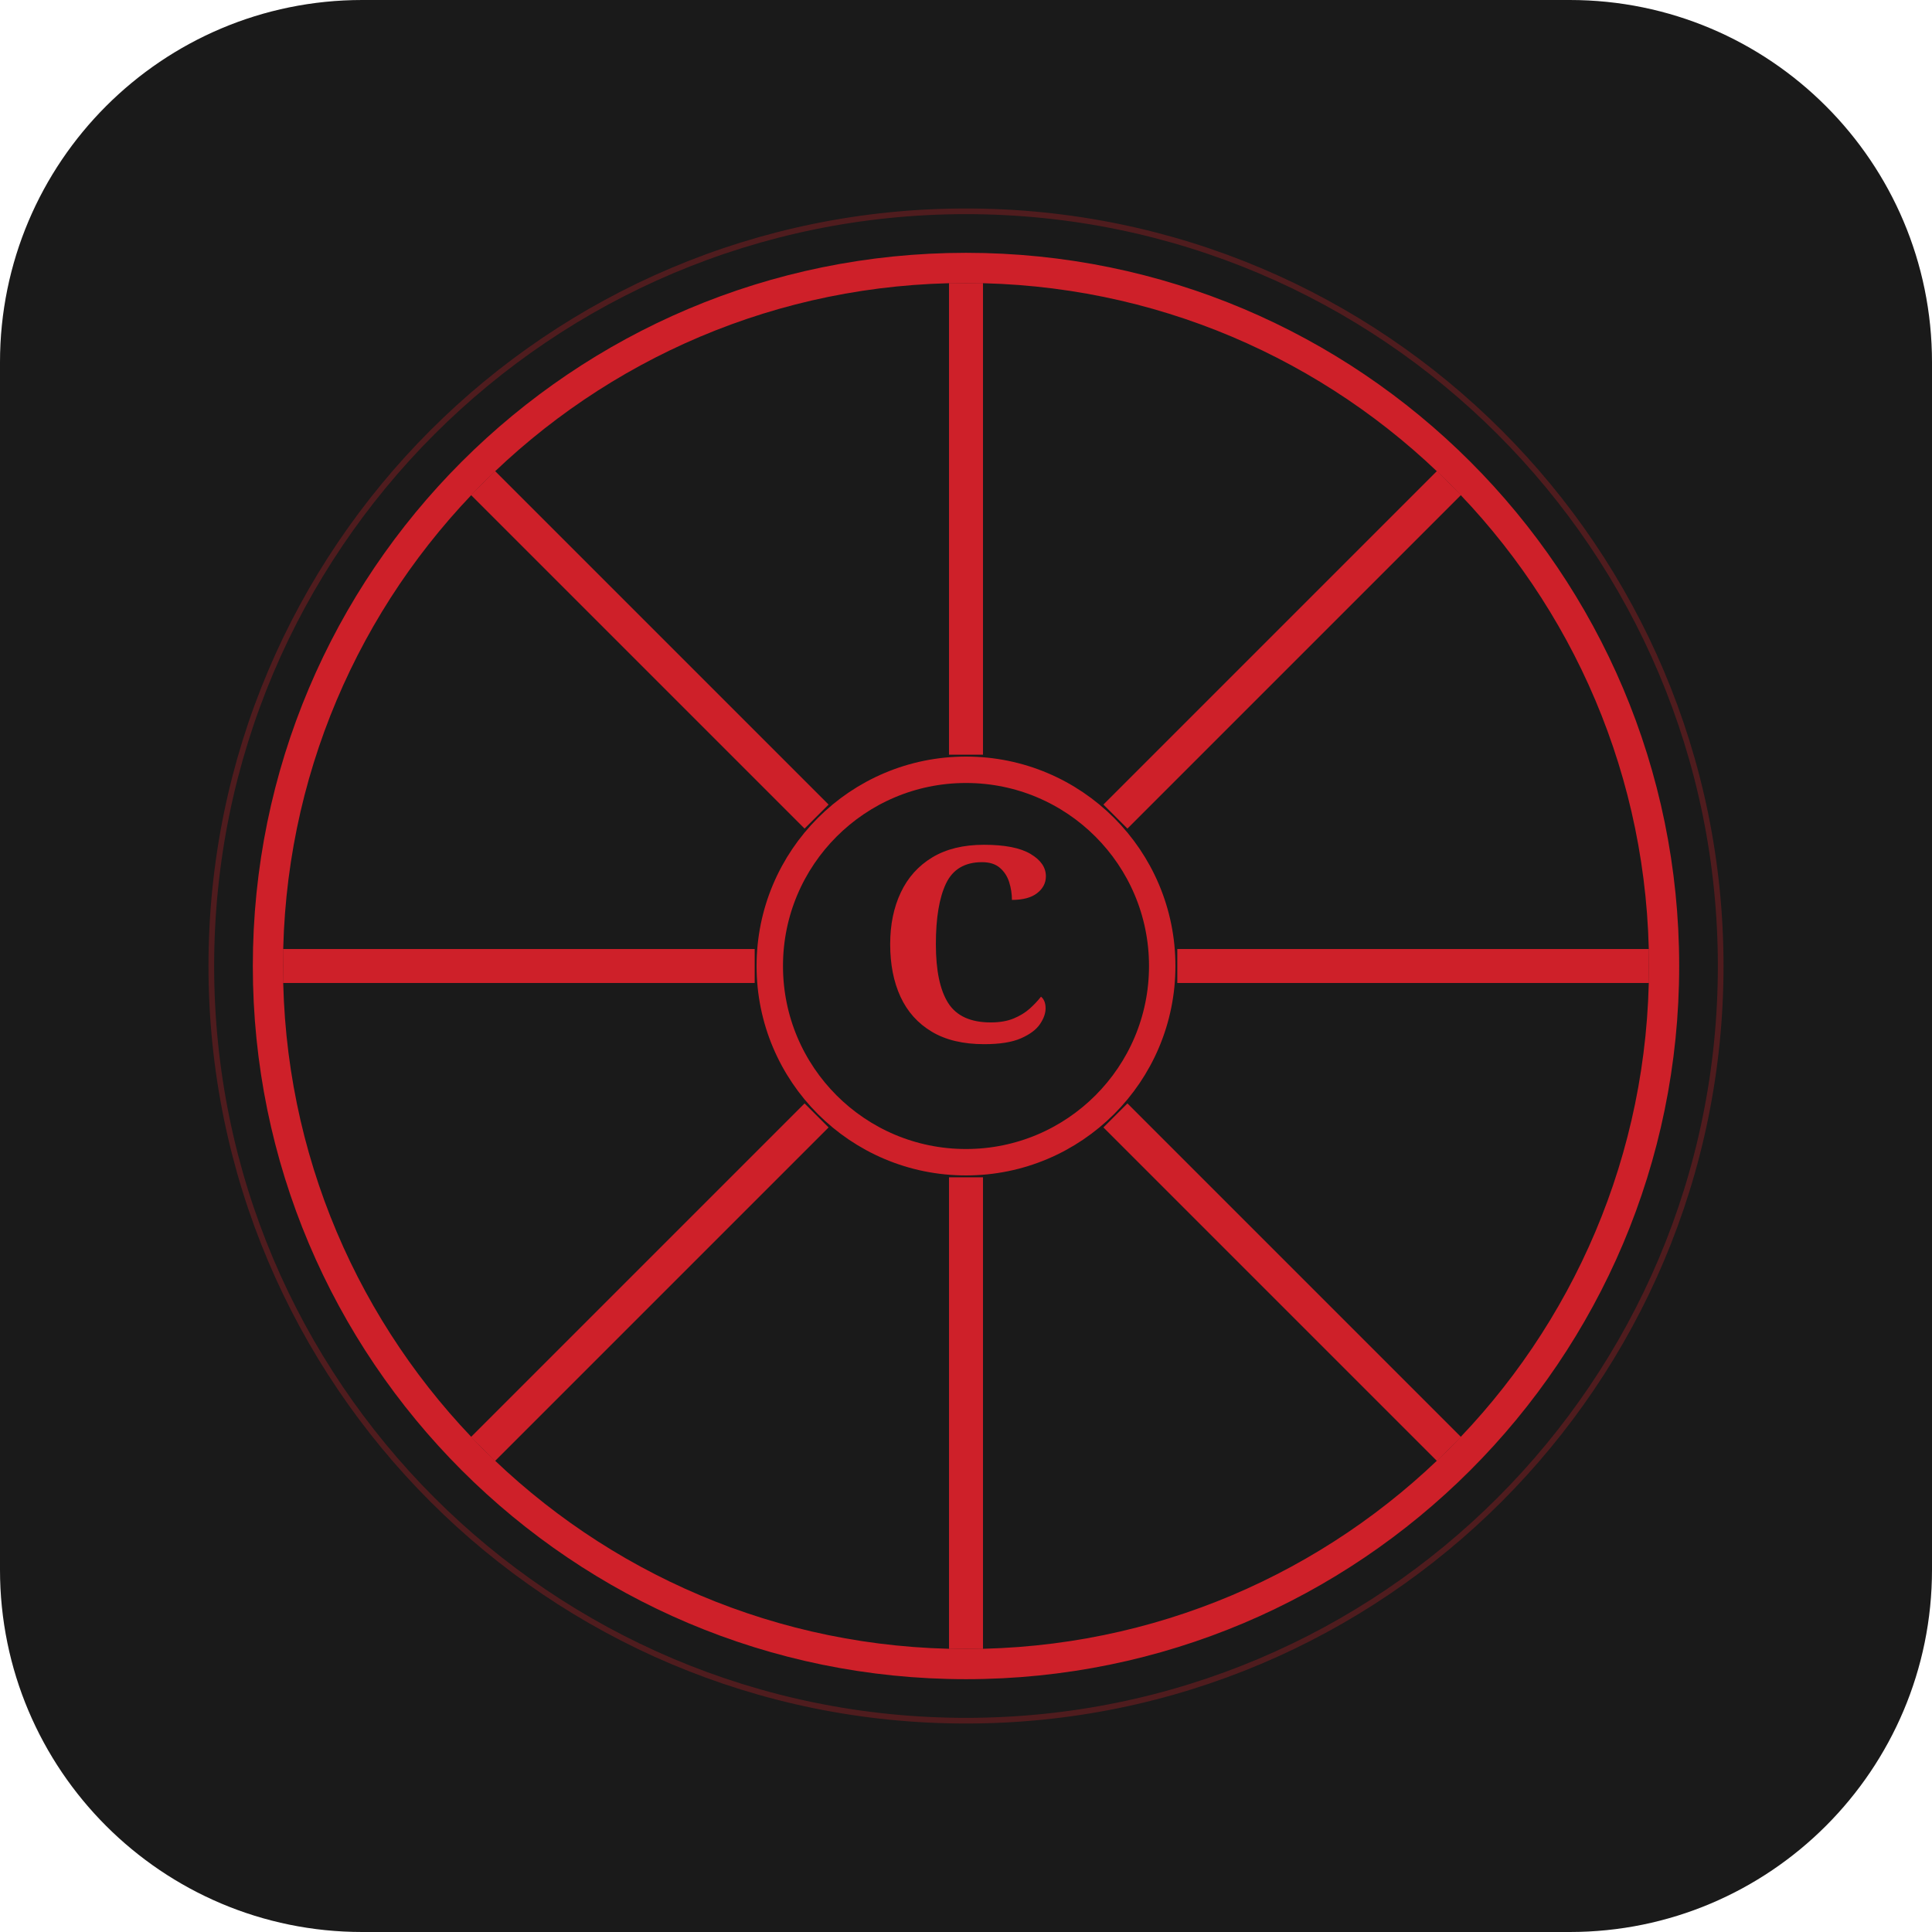
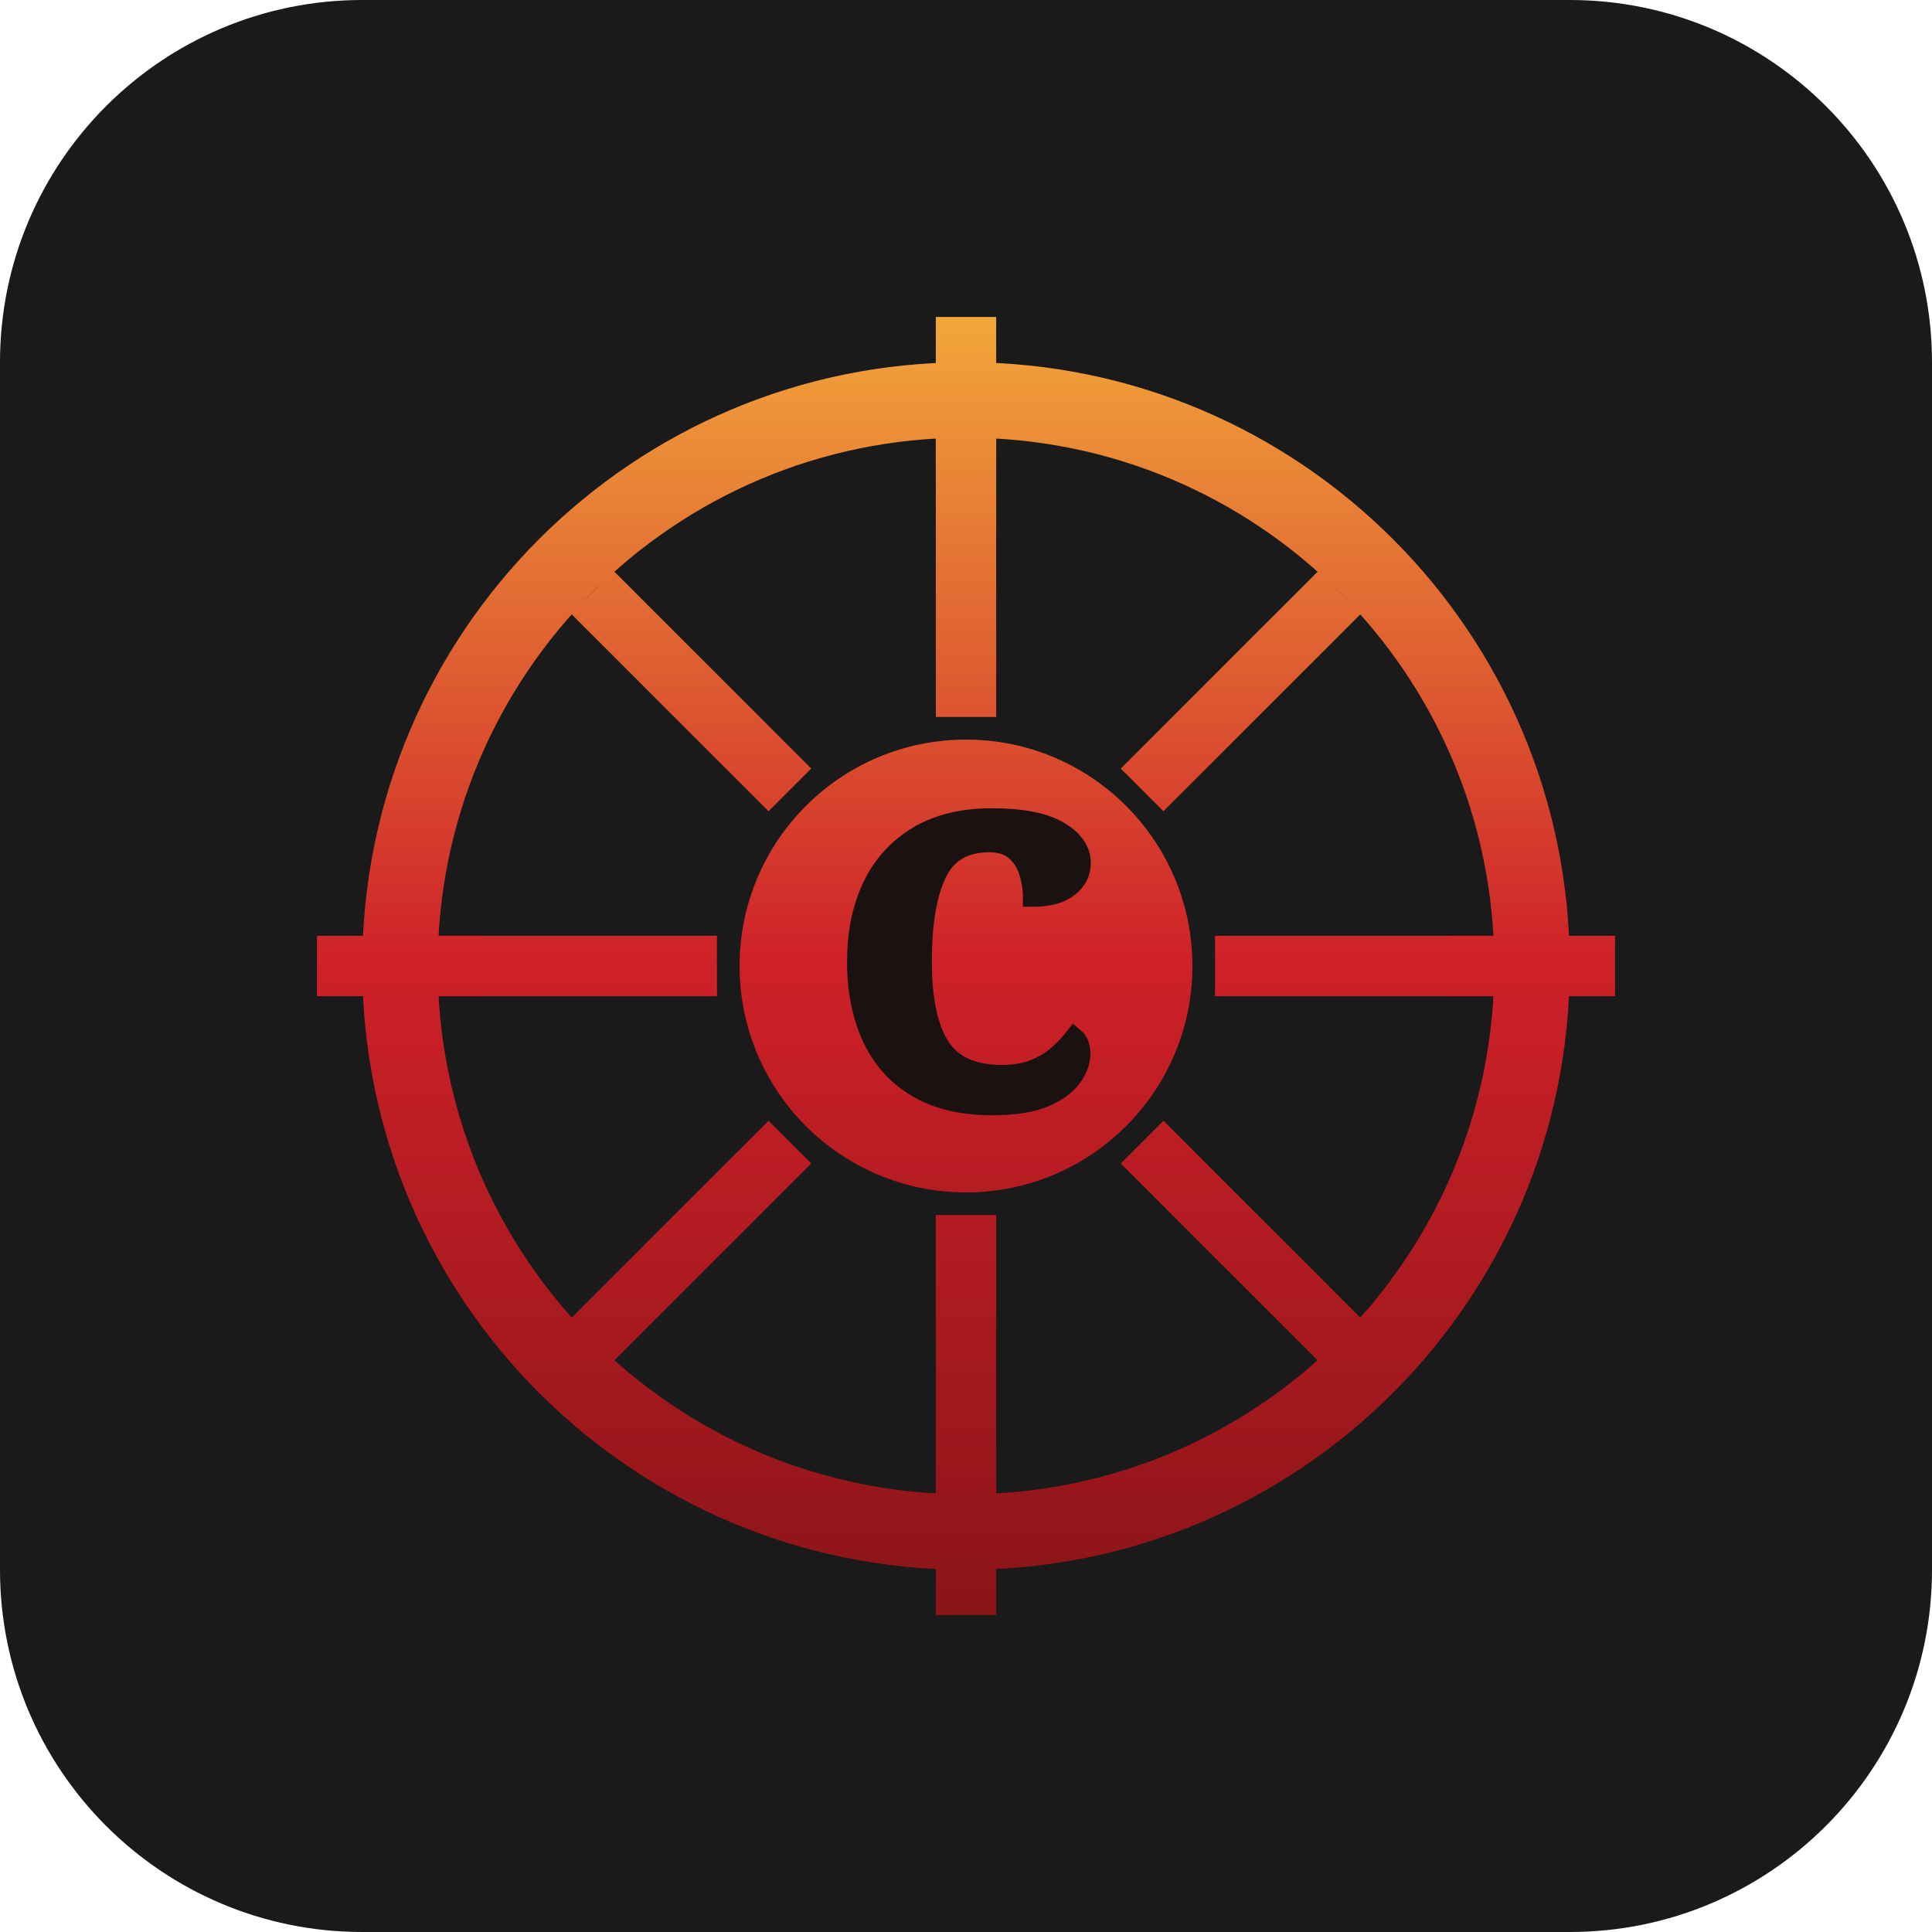
<svg xmlns="http://www.w3.org/2000/svg" width="512" height="512" viewBox="0 0 512 512">
+   <defs>
+     <linearGradient id="cpGrad" gradientUnits="userSpaceOnUse" x1="0" y1="84" x2="0" y2="428">
+       <stop offset="0%" stop-color="#f2a63a" />
+       <stop offset="50%" stop-color="#ce2029" />
+       <stop offset="100%" stop-color="#8a1418" />
+     </linearGradient>
+   </defs>
  <rect width="512" height="512" rx="96" fill="#1a1a1a" />
-   <g transform="translate(256,256)" fill="none" stroke="#ce2029">
-     <circle cx="0" cy="0" r="185" stroke-width="8" />
-     <circle cx="0" cy="0" r="52" stroke-width="7" />
-     <line x1="0" y1="-56" x2="0" y2="-181" stroke-width="9" />
-     <line x1="39.6" y1="-39.6" x2="128" y2="-128" stroke-width="9" />
-     <line x1="56" y1="0" x2="181" y2="0" stroke-width="9" />
-     <line x1="39.6" y1="39.6" x2="128" y2="128" stroke-width="9" />
-     <line x1="0" y1="56" x2="0" y2="181" stroke-width="9" />
-     <line x1="-39.6" y1="39.6" x2="-128" y2="128" stroke-width="9" />
-     <line x1="-56" y1="0" x2="-181" y2="0" stroke-width="9" />
-     <line x1="-39.6" y1="-39.6" x2="-128" y2="-128" stroke-width="9" />
-     <circle cx="0" cy="0" r="200" stroke-width="1.5" opacity="0.3" />
+   <g fill="none" stroke="url(#cpGrad)">
+     <circle cx="256" cy="256" r="150" stroke-width="20" />
+     <g stroke-width="16" stroke-linecap="butt">
+       <line x1="256" y1="190" x2="256" y2="116" />
+       <line x1="302.669" y1="209.331" x2="354.995" y2="157.005" />
+       <line x1="322" y1="256" x2="396" y2="256" />
+       <line x1="302.669" y1="302.669" x2="354.995" y2="354.995" />
+       <line x1="256" y1="322" x2="256" y2="396" />
+       <line x1="209.331" y1="302.669" x2="157.005" y2="354.995" />
+       <line x1="190" y1="256" x2="116" y2="256" />
+       <line x1="209.331" y1="209.331" x2="157.005" y2="157.005" />
+     </g>
  </g>
-   <text x="256" y="276" font-family="Georgia,serif" font-size="72" font-weight="bold" text-anchor="middle" fill="#ce2029">C</text>
+   <g fill="url(#cpGrad)">
+     <rect x="248" y="84" width="16" height="44" />
+     <rect x="384" y="248" width="44" height="16" />
+     <rect x="248" y="384" width="16" height="44" />
+     <rect x="84" y="248" width="44" height="16" />
+     <circle cx="256" cy="256" r="60" />
+   </g>
+   <text x="256" y="292" font-family="Georgia,serif" font-size="104" font-weight="900" text-anchor="middle" fill="#1a1210" stroke="#1a1210" stroke-width="5" paint-order="stroke fill">C</text>
</svg>
